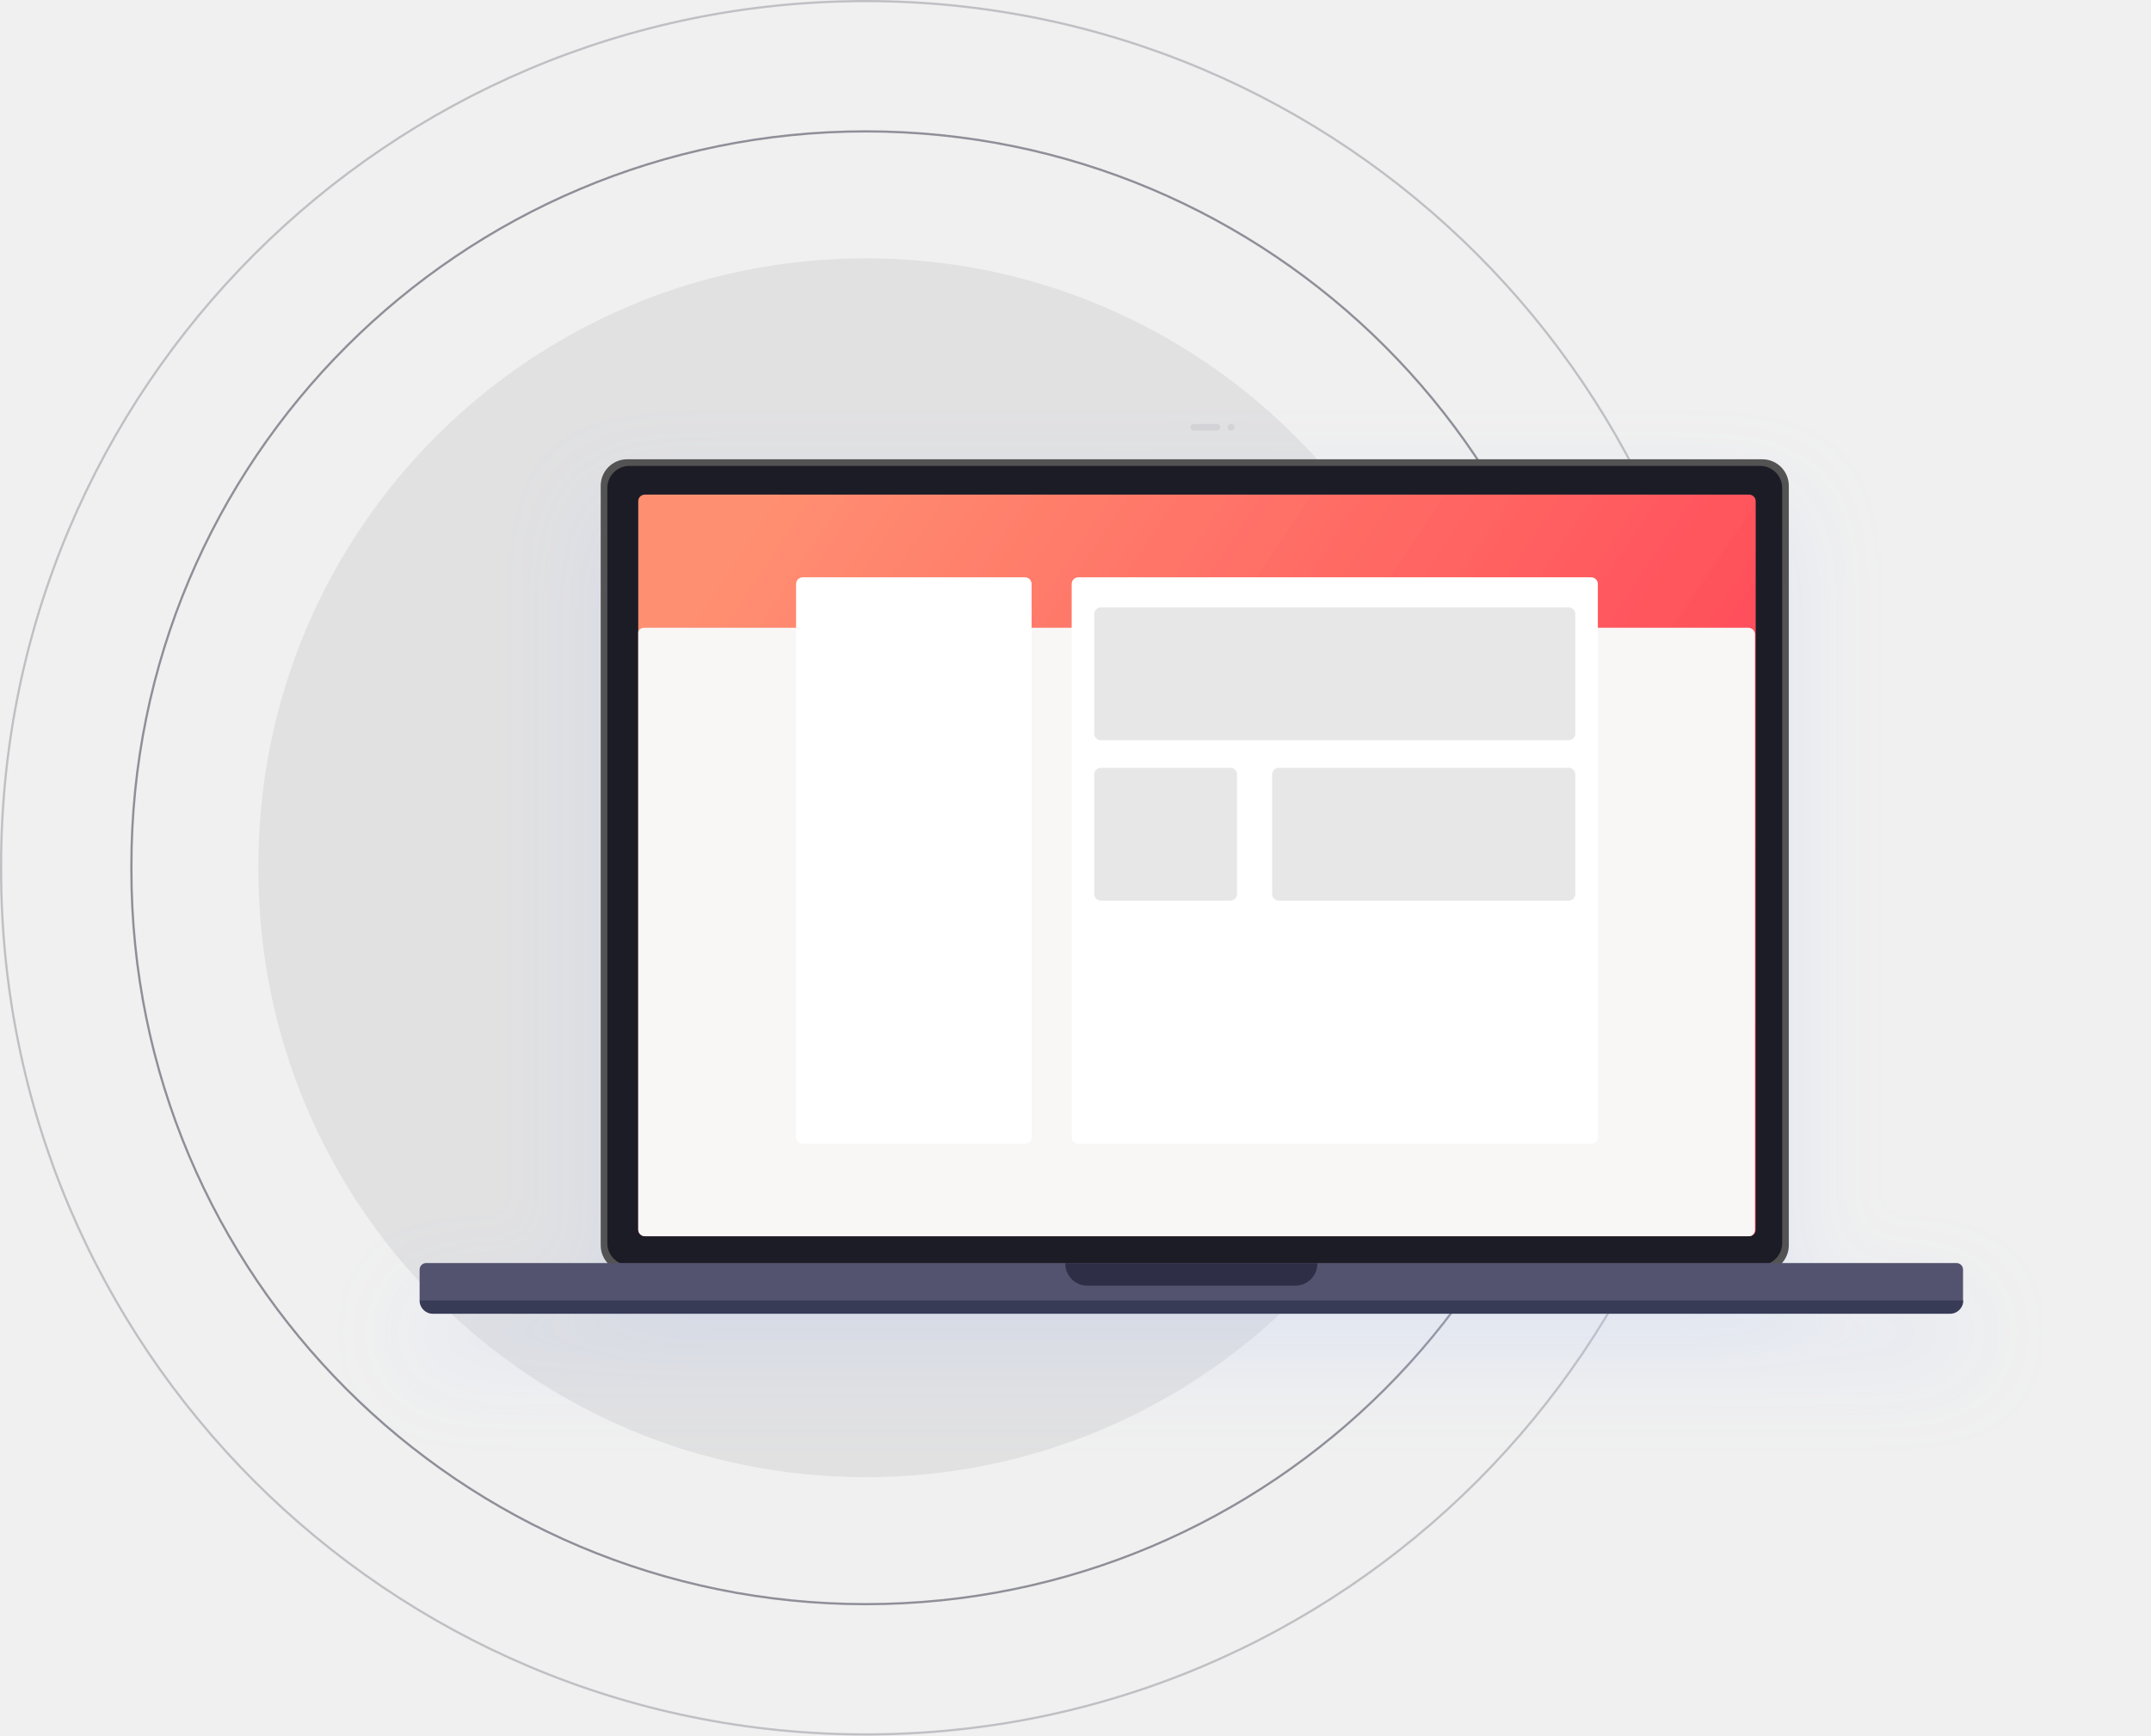
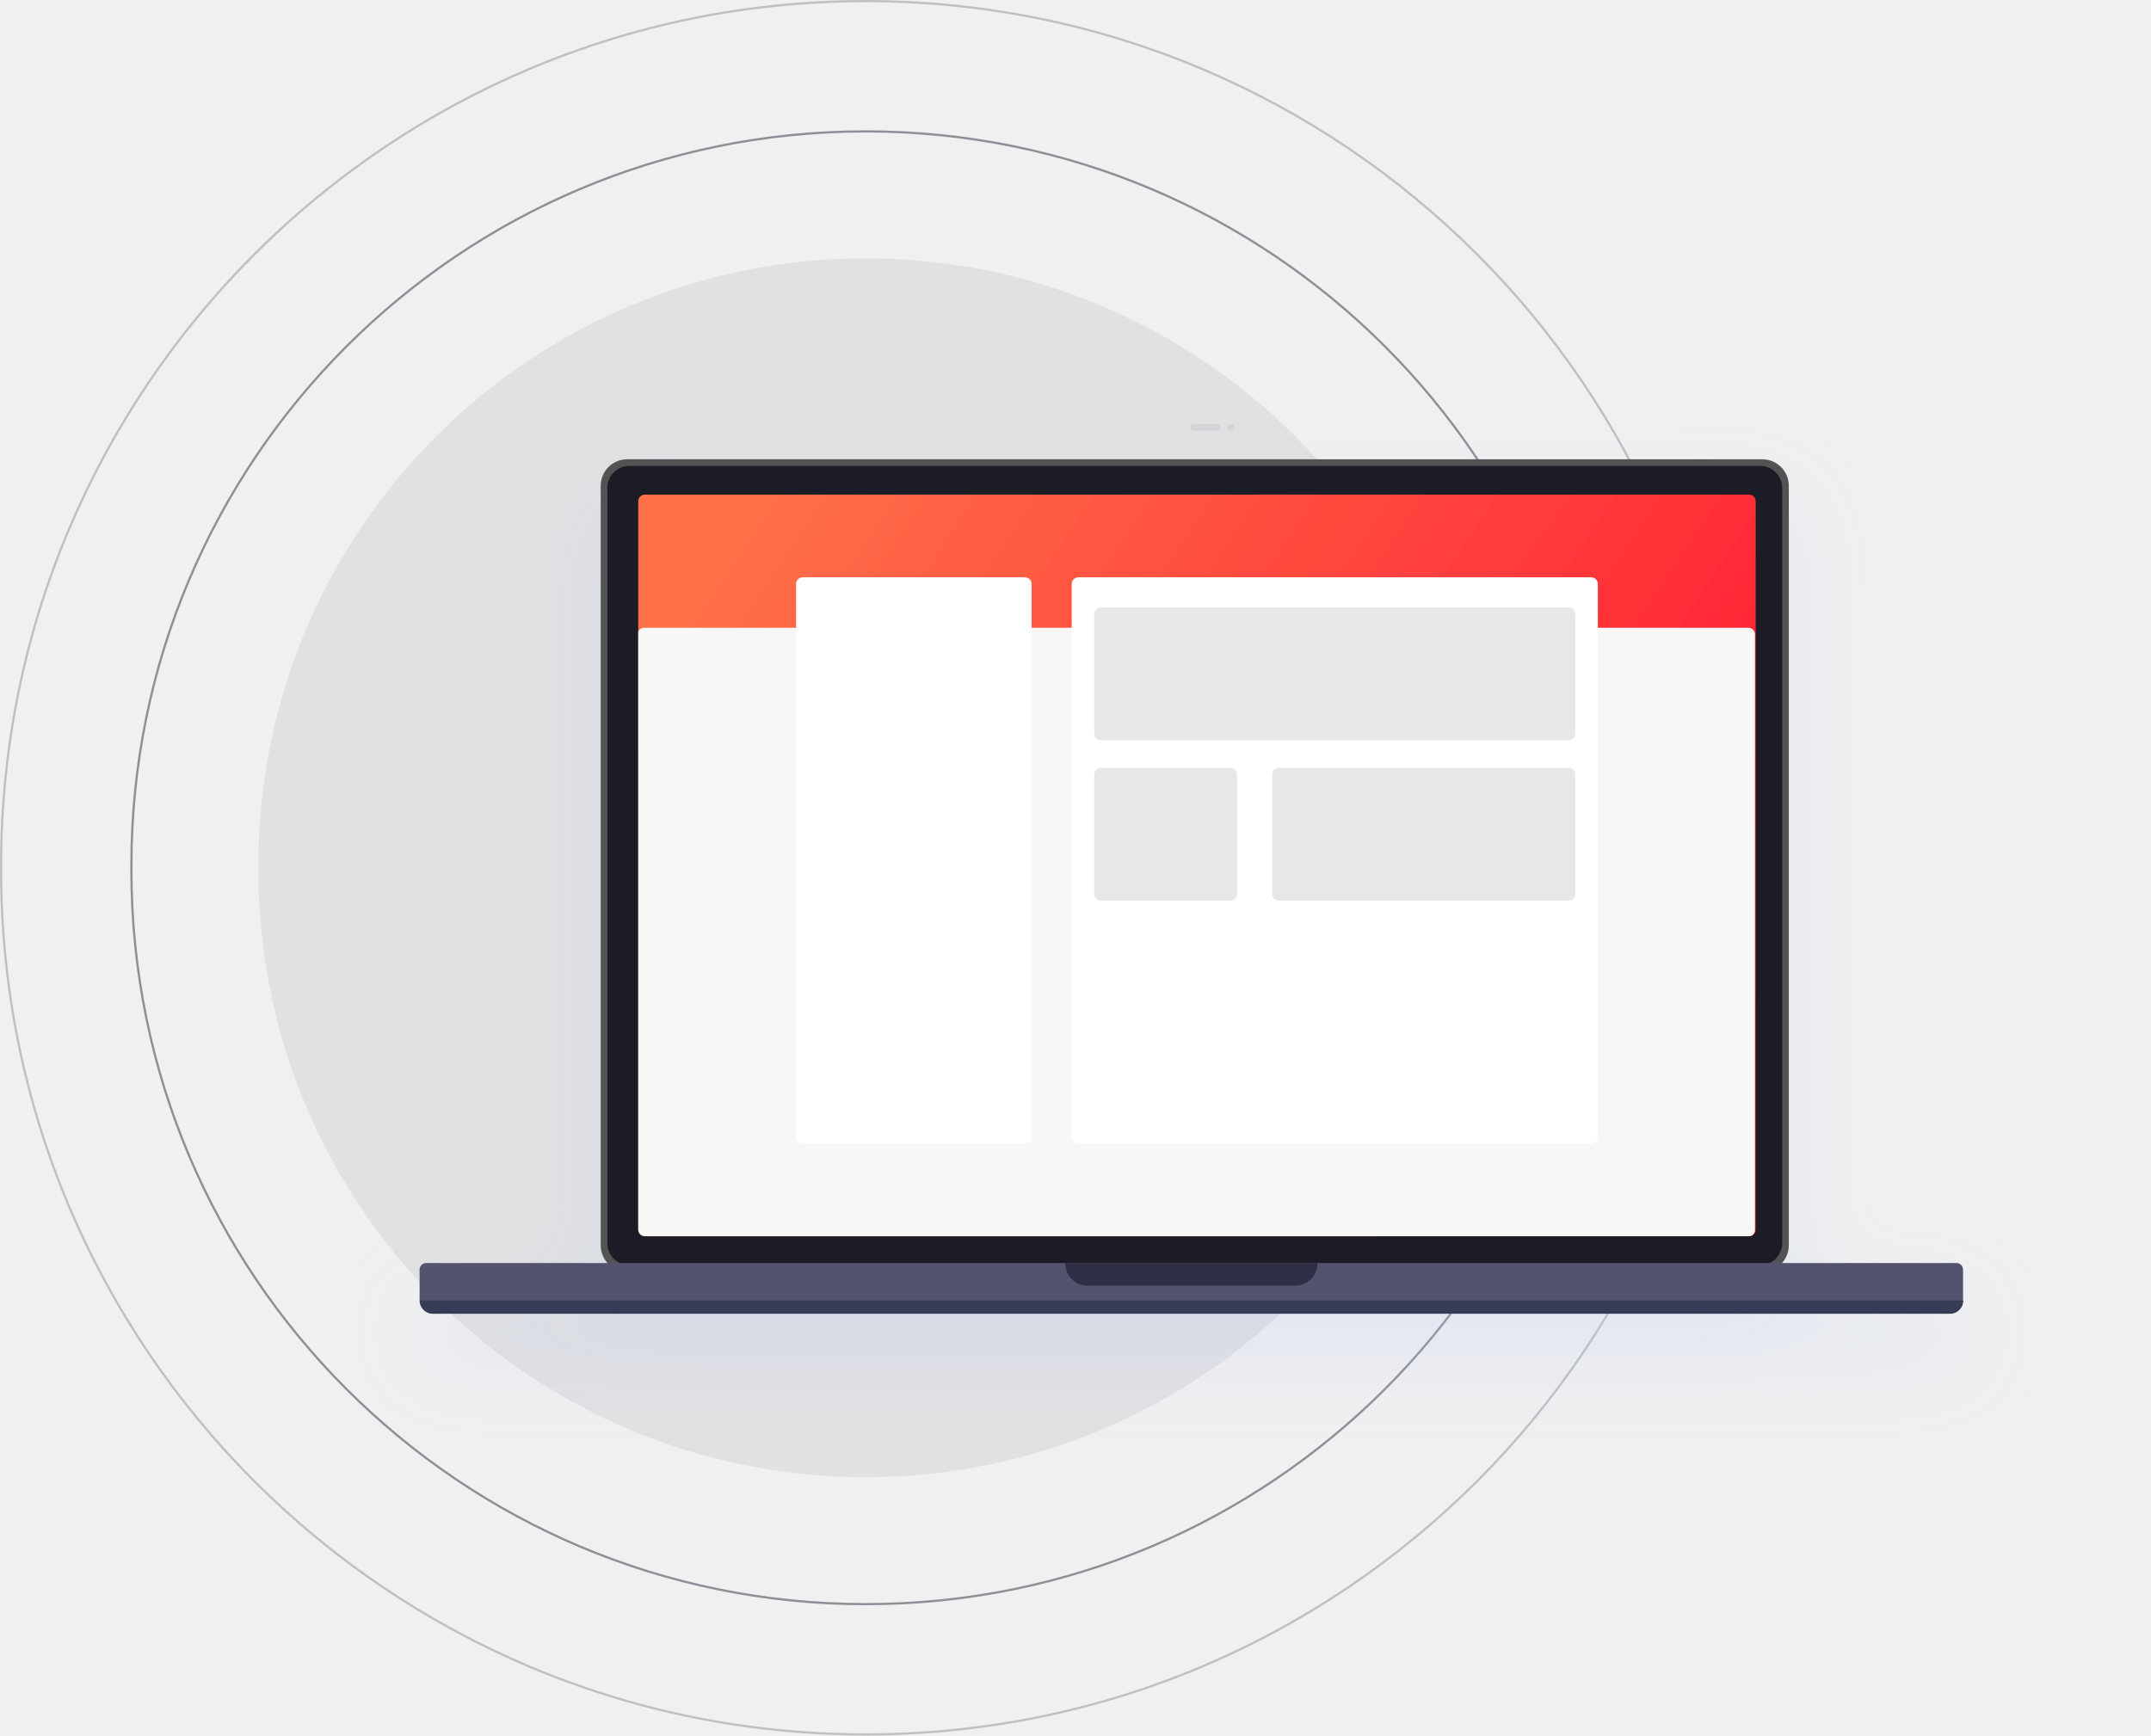
<svg xmlns="http://www.w3.org/2000/svg" xmlns:xlink="http://www.w3.org/1999/xlink" width="974" height="786">
  <defs>
    <linearGradient x1="0%" y1="27.97%" x2="100%" y2="72.03%" id="c">
-       <stop stop-color="#FF8F71" offset="0%" />
-       <stop stop-color="#FF3E55" offset="100%" />
+       <stop stop-color="#FF6F48" offset="0%" />
+       <stop stop-color="#FF1531" offset="100%" />
    </linearGradient>
    <filter x="-16.5%" y="-28.5%" width="132.9%" height="157.1%" filterUnits="objectBoundingBox" id="a">
      <feOffset dy="20" in="SourceAlpha" result="shadowOffsetOuter1" />
      <feGaussianBlur stdDeviation="20" in="shadowOffsetOuter1" result="shadowBlurOuter1" />
      <feColorMatrix values="0 0 0 0 0.422 0 0 0 0 0.554 0 0 0 0 0.894 0 0 0 0.243 0" in="shadowBlurOuter1" result="shadowMatrixOuter1" />
      <feMerge>
        <feMergeNode in="shadowMatrixOuter1" />
        <feMergeNode in="SourceGraphic" />
      </feMerge>
    </filter>
    <rect id="b" x="0" y="0" width="506" height="335.872" rx="3" />
    <path d="M3 0h692.9a3 3 0 013 3v14.105H0V3a3 3 0 013-3z" id="e" />
  </defs>
  <g fill="none" fill-rule="evenodd">
    <rect stroke="#2D2E40" opacity=".5" transform="matrix(1 0 0 -1 0 786)" x="59.5" y="59.5" width="665" height="667" rx="332.5" />
    <rect stroke="#2D2E40" opacity=".25" transform="matrix(1 0 0 -1 0 786)" x=".5" y=".5" width="783" height="785" rx="391.5" />
    <rect fill="#2D2E40" opacity=".08" transform="matrix(1 0 0 -1 0 786)" x="117" y="117" width="550" height="552" rx="275" />
    <g transform="translate(190 192)" filter="url(#a)">
      <rect fill="#535353" fill-rule="nonzero" x="82" y="16" width="538" height="368" rx="12" />
      <rect fill="#1D1D25" fill-rule="nonzero" x="85" y="19" width="532" height="362" rx="10" />
      <g transform="translate(99 32)">
        <mask id="d" fill="#fff">
          <use xlink:href="#b" />
        </mask>
        <use fill="url(#c)" fill-rule="nonzero" xlink:href="#b" />
        <rect fill="#F9F6F6" fill-rule="nonzero" mask="url(#d)" x="-.325" y="60.293" width="506" height="275.838" rx="3" />
        <g mask="url(#d)" fill-rule="nonzero">
          <g transform="translate(71.475 37.46)">
            <rect fill="#FFF" width="106.646" height="256.541" rx="3" />
            <rect fill="#FFF" x="124.798" width="238.251" height="256.541" rx="3" />
            <rect fill="#E7E7E7" x="135.009" y="13.622" width="217.83" height="60.162" rx="3" />
            <rect fill="#E7E7E7" x="135.009" y="86.27" width="64.668" height="60.162" rx="3" />
            <rect fill="#E7E7E7" x="215.561" y="86.27" width="137.278" height="60.162" rx="3" />
          </g>
        </g>
      </g>
      <g transform="translate(349)" fill="#4A5166" fill-rule="nonzero" opacity=".098">
        <rect width="13.6" height="3" rx="1.5" />
        <rect x="16.8" width="3.2" height="3" rx="1.5" />
      </g>
      <g transform="translate(0 380)">
        <mask id="f" fill="#fff">
          <use xlink:href="#e" />
        </mask>
        <use fill="#52526F" fill-rule="nonzero" xlink:href="#e" />
        <rect fill="#2F2F47" fill-rule="nonzero" mask="url(#f)" x="292.371" y="-41.908" width="114.156" height="52.171" rx="10" />
      </g>
      <path d="M0 397h699a6 6 0 01-6 6H6a6 6 0 01-6-6z" fill="#393A56" fill-rule="nonzero" />
    </g>
  </g>
</svg>
